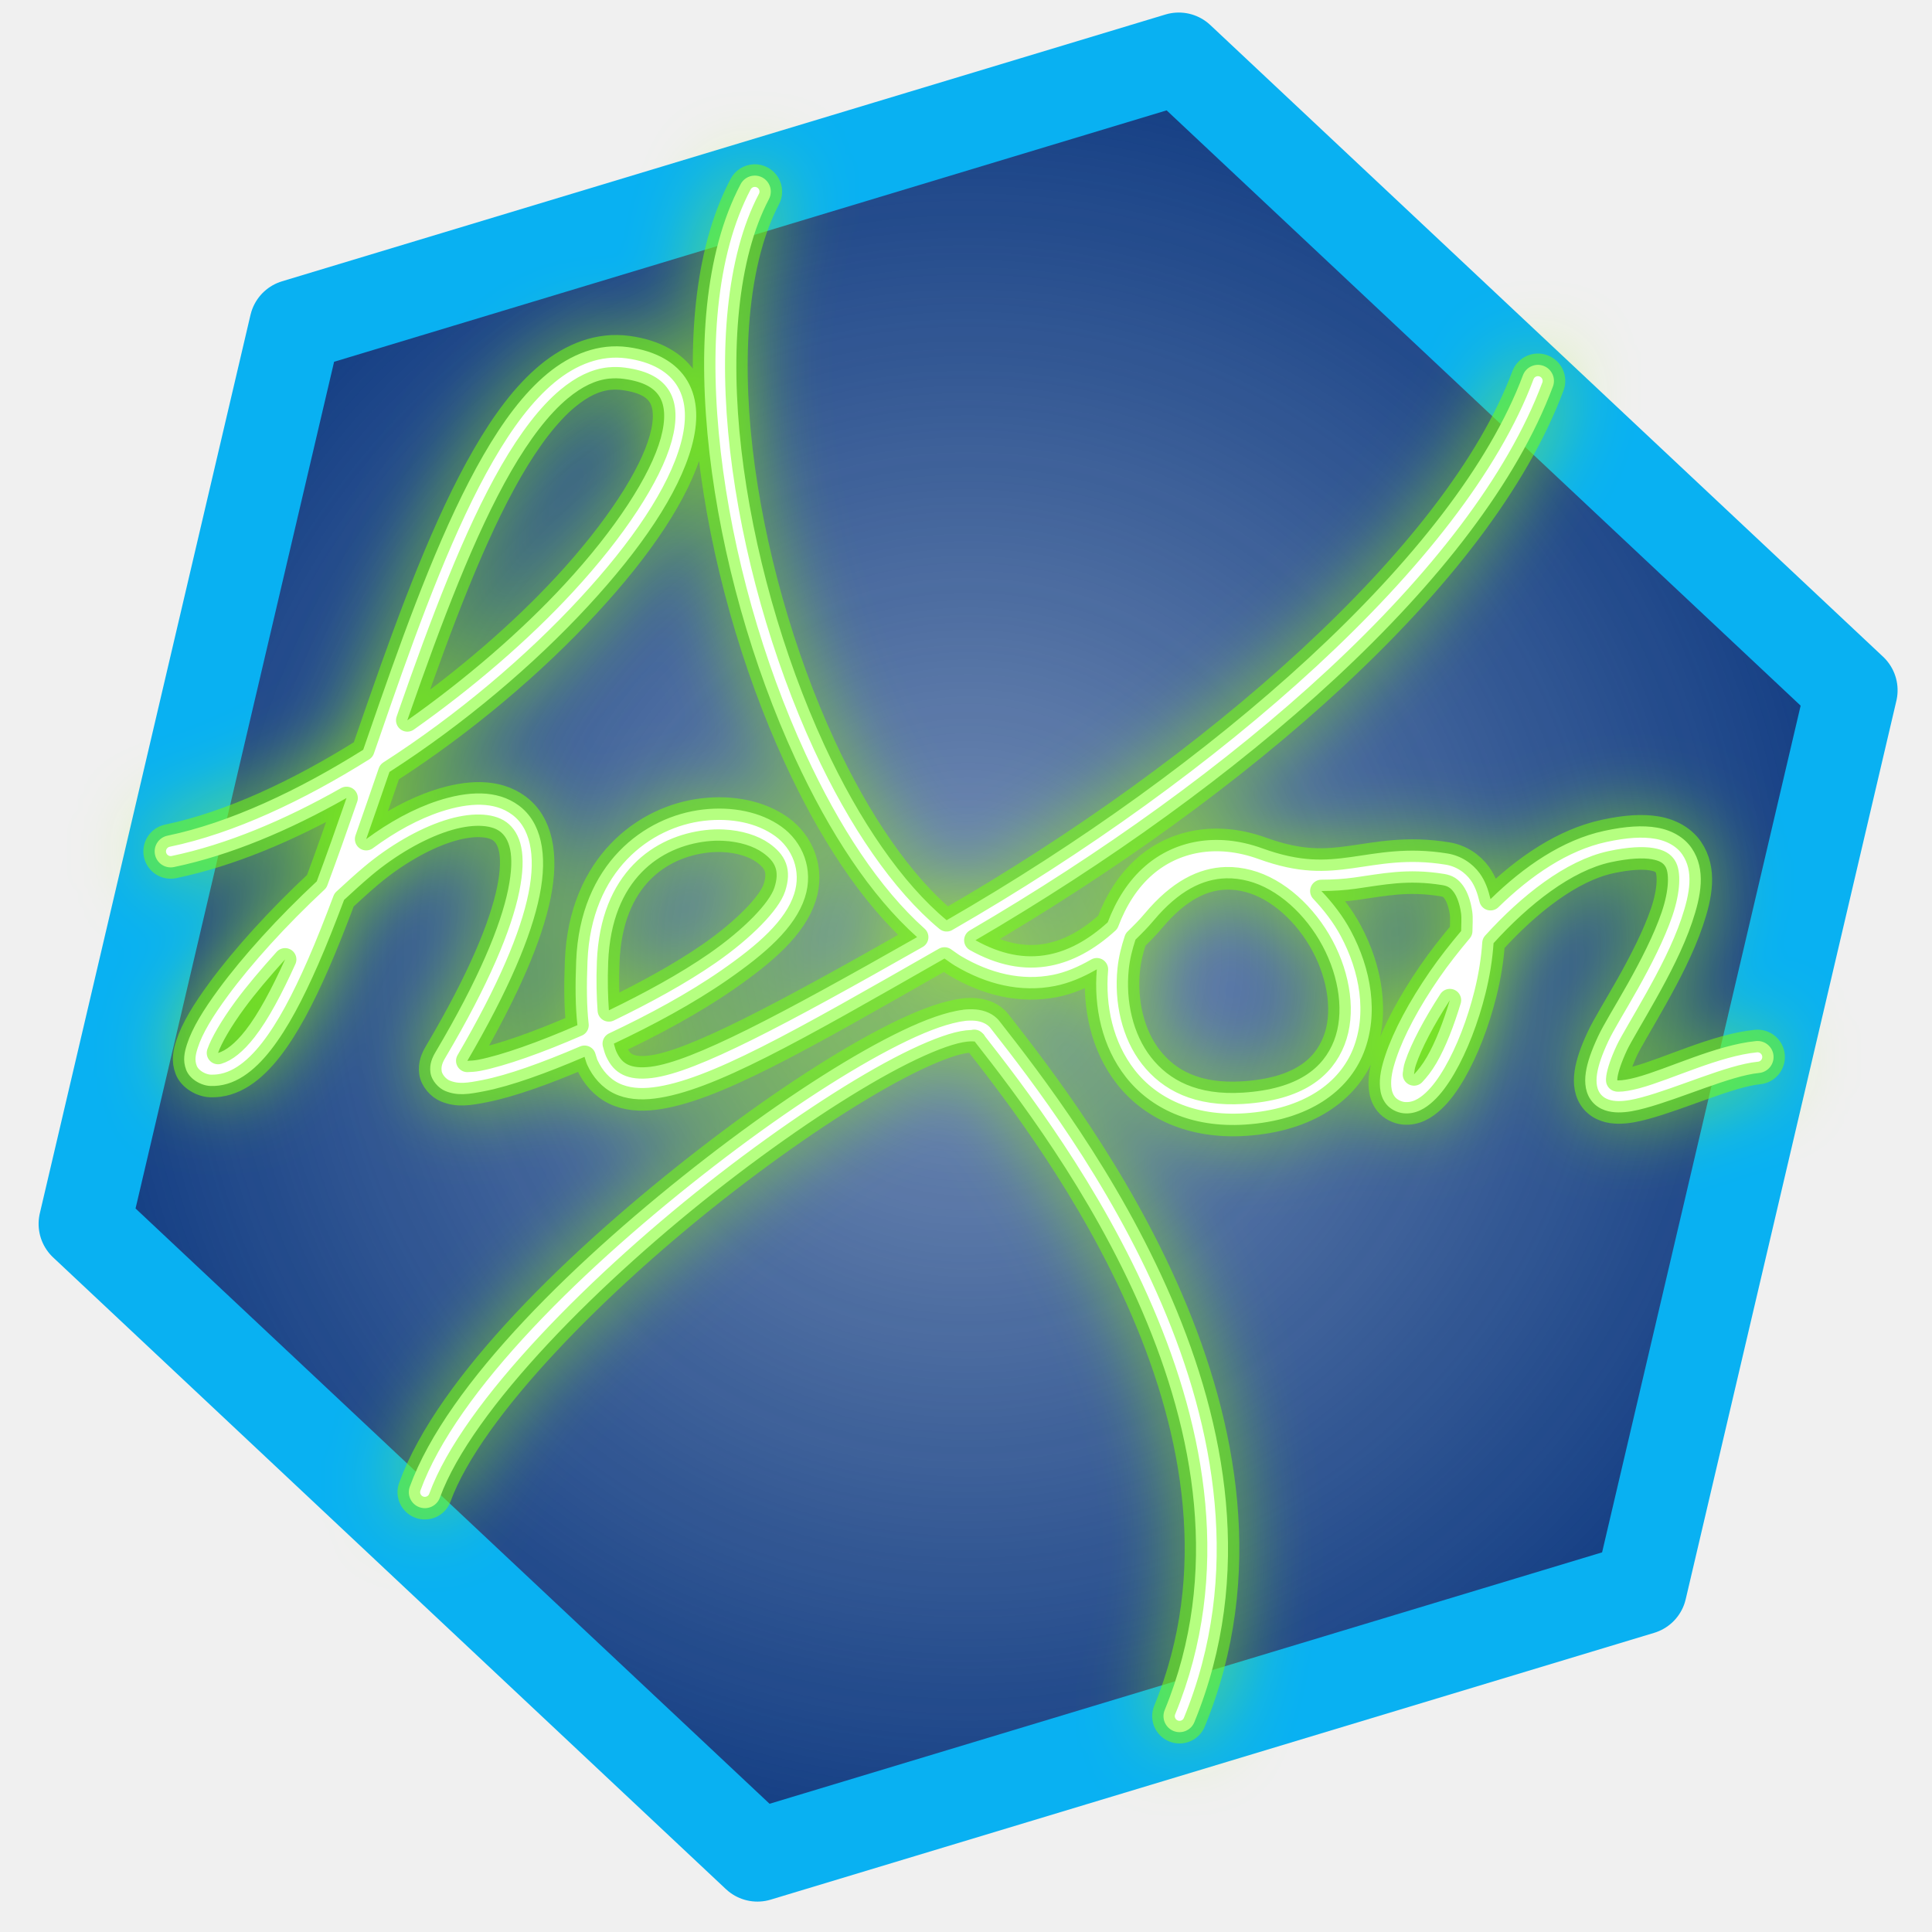
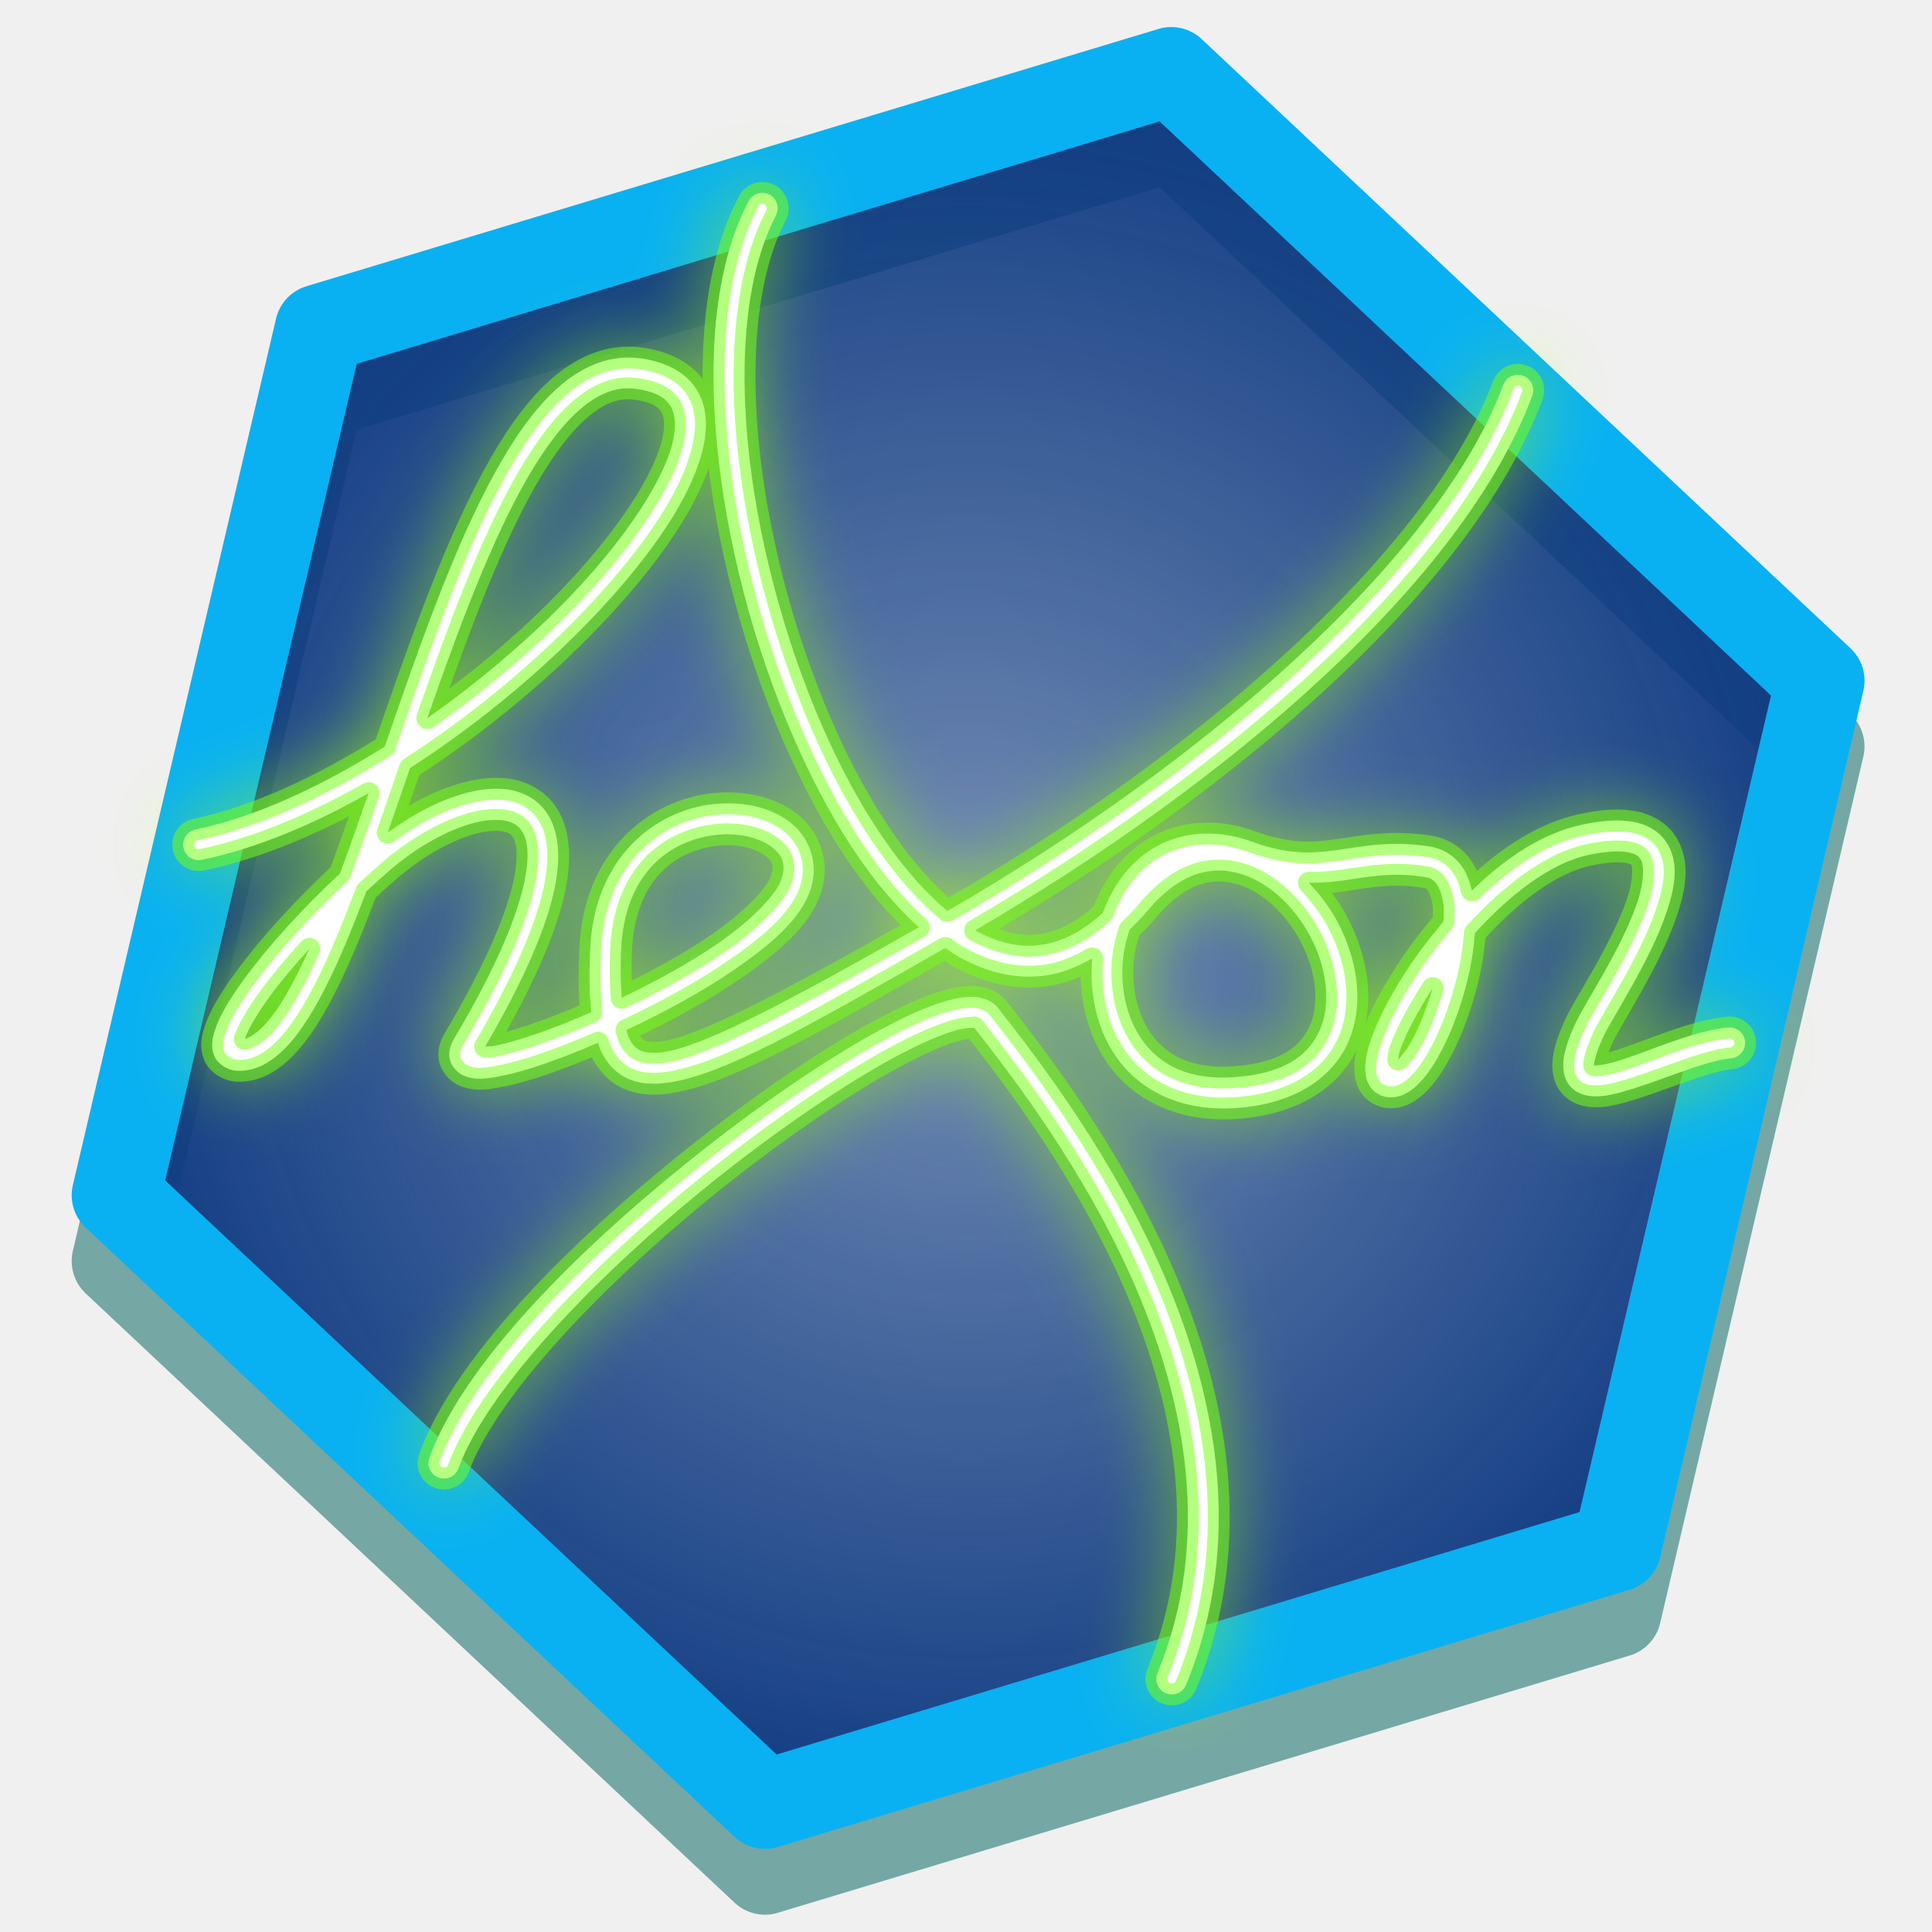
<svg xmlns="http://www.w3.org/2000/svg" xmlns:xlink="http://www.w3.org/1999/xlink" width="128" height="128" viewBox="0 0 128 128" id="svg2" version="1.1">
  <defs id="defs4">
    <linearGradient id="linearGradient4172">
      <stop id="stop4176" offset="0" style="stop-color:#00307c;stop-opacity:0.503" />
      <stop id="stop4174" offset="1" style="stop-color:#103b82;stop-opacity:1" />
    </linearGradient>
    <radialGradient xlink:href="#linearGradient4172" id="radialGradient4178" cx="392.857" cy="400.934" fx="392.857" fy="400.934" r="234.104" gradientUnits="userSpaceOnUse" gradientTransform="matrix(0.2508732,0,0,0.2508732,-35.20362,888.7579)" />
    <filter style="color-interpolation-filters:sRGB" id="filter4784" x="-0.059" width="1.118" y="-0.061" height="1.122">
      <feGaussianBlur stdDeviation="2.63" id="feGaussianBlur4786" />
    </filter>
  </defs>
  <g id="layer1" transform="translate(0,-924.3622)">
-     <path style="color:#000000;clip-rule:nonzero;display:inline;overflow:visible;visibility:visible;opacity:1;isolation:auto;mix-blend-mode:normal;color-interpolation:sRGB;color-interpolation-filters:linearRGB;solid-color:#000000;solid-opacity:1;fill:url(#radialGradient4178);fill-opacity:1;fill-rule:evenodd;stroke:#09b1f2;stroke-width:5.77;stroke-linecap:round;stroke-linejoin:round;stroke-miterlimit:4;stroke-dasharray:none;stroke-dashoffset:0;stroke-opacity:1;marker:none;color-rendering:auto;image-rendering:auto;shape-rendering:auto;text-rendering:auto;enable-background:accumulate" id="path3336" d="M 104.235,1030.223 48.39,1045.187 7.508,1004.305 22.472,948.46 78.317,933.496 119.199,974.378 Z" transform="matrix(1.056996,-0.03328147,0.03328147,1.056996,-35.75219,-55.85113)" />
-     <path id="path4782" d="m 49.974,935.997 a 1.061,1.061 0 0 0 -0.913,0.58 c -2.4,4.565 -2.841,10.983 -2.054,17.811 0.787,6.828 2.839,14.071 5.681,20.231 2.25,4.876 4.975,9.063 8.072,11.831 -9.142,5.195 -14.905,8.241 -17.641,8.586 -0.725,0.091 -1.199,0.013 -1.514,-0.138 -0.315,-0.152 -0.546,-0.38 -0.772,-0.872 -0.063,-0.137 -0.109,-0.342 -0.163,-0.52 2.625,-1.237 5.303,-2.681 7.53,-4.227 2.49,-1.728 4.473,-3.438 5.126,-5.452 0.61,-1.883 -0.164,-3.702 -1.546,-4.692 -1.382,-0.99 -3.267,-1.363 -5.216,-1.138 -3.897,0.452 -8.133,3.622 -8.39,10.015 -0.067,1.662 -0.055,3.058 0.081,4.27 -2.575,1.125 -5.017,1.989 -6.564,2.29 -0.294,0.057 -0.507,0.061 -0.728,0.072 2.736,-4.69 4.237,-8.248 4.784,-10.937 0.566,-2.785 0.096,-4.884 -1.366,-5.971 -1.462,-1.087 -3.425,-0.954 -5.369,-0.323 -1.584,0.514 -3.221,1.411 -4.75,2.541 0.506,-1.437 1.027,-2.953 1.541,-4.448 4.956,-3.185 9.577,-7.112 13.166,-10.996 3.478,-3.763 5.999,-7.435 6.859,-10.572 0.43,-1.568 0.447,-3.085 -0.279,-4.329 -0.726,-1.244 -2.129,-2.004 -3.941,-2.249 -1.943,-0.263 -3.779,0.463 -5.346,1.76 -1.566,1.297 -2.941,3.16 -4.231,5.392 -2.579,4.465 -4.805,10.445 -6.9,16.445 -0.366,1.048 -0.709,2.038 -1.067,3.079 -4.328,2.714 -8.841,4.831 -12.972,5.693 a 1.061,1.061 0 1 0 0.434,2.078 c 3.739,-0.78 7.643,-2.428 11.431,-4.575 -0.661,1.909 -1.326,3.789 -1.971,5.522 -2.585,2.41 -4.896,4.965 -6.492,7.134 -1.024,1.392 -1.761,2.59 -2.104,3.658 -0.171,0.534 -0.294,1.073 -0.055,1.698 0.239,0.624 0.992,1.041 1.595,1.065 1.583,0.064 2.903,-0.964 4.018,-2.391 1.115,-1.427 2.127,-3.364 3.133,-5.66 0.575,-1.312 1.145,-2.763 1.715,-4.275 0.594,-0.546 1.188,-1.094 1.803,-1.611 1.611,-1.356 3.463,-2.419 5.067,-2.939 1.604,-0.52 2.851,-0.436 3.449,0.008 0.598,0.444 1.038,1.457 0.552,3.844 -0.486,2.388 -1.941,5.932 -4.8,10.76 -0.233,0.393 -0.423,0.816 -0.35,1.368 0.073,0.553 0.55,1.049 0.972,1.225 0.843,0.352 1.611,0.211 2.608,0.017 1.749,-0.34 4.117,-1.194 6.63,-2.274 0.062,0.174 0.103,0.368 0.178,0.531 0.379,0.825 0.985,1.515 1.781,1.898 0.796,0.383 1.711,0.456 2.699,0.332 3.839,-0.484 9.577,-3.782 19.191,-9.274 0.234,0.158 0.463,0.337 0.7,0.478 2.078,1.234 4.349,1.79 6.624,1.339 0.938,-0.186 1.86,-0.58 2.767,-1.102 -0.212,2.505 0.345,5.119 1.918,7.13 1.614,2.064 4.32,3.384 7.894,3.157 4.217,-0.268 6.862,-2.2 7.874,-4.773 1.012,-2.573 0.485,-5.555 -0.86,-8.069 -0.517,-0.967 -1.195,-1.841 -1.945,-2.634 0.802,-10e-4 1.561,-0.052 2.26,-0.149 1.865,-0.259 3.43,-0.619 5.754,-0.241 0.367,0.06 0.553,0.188 0.758,0.471 0.205,0.283 0.386,0.757 0.477,1.382 0.049,0.335 0.009,0.784 0.007,1.186 -0.737,0.876 -1.441,1.772 -2.056,2.661 -1.39,2.011 -2.427,3.963 -2.958,5.549 -0.265,0.793 -0.425,1.482 -0.358,2.184 0.034,0.351 0.134,0.732 0.407,1.073 0.273,0.341 0.729,0.566 1.141,0.608 0.814,0.084 1.471,-0.327 1.989,-0.809 0.518,-0.483 0.965,-1.105 1.388,-1.833 0.846,-1.457 1.576,-3.346 2.06,-5.292 0.279,-1.121 0.463,-2.248 0.534,-3.333 2.355,-2.597 5.175,-4.805 7.774,-5.366 1.242,-0.268 2.141,-0.295 2.703,-0.197 0.562,0.098 0.758,0.262 0.894,0.462 0.273,0.399 0.278,1.546 -0.228,3.038 -0.506,1.491 -1.394,3.218 -2.236,4.719 -0.842,1.502 -1.612,2.722 -1.989,3.535 -0.436,0.937 -0.703,1.692 -0.805,2.379 -0.102,0.687 -0.028,1.411 0.442,1.952 0.47,0.541 1.146,0.686 1.718,0.689 0.572,0.003 1.142,-0.113 1.751,-0.277 2.438,-0.655 5.675,-2.151 7.57,-2.336 a 1.061,1.061 0 1 0 -0.206,-2.113 c -2.648,0.259 -5.86,1.848 -7.913,2.4 -0.513,0.138 -0.945,0.206 -1.19,0.204 -0.056,0.002 -0.055,0.002 -0.084,-0.008 -6.5e-4,-0.046 -0.004,-0.078 0.013,-0.2 0.052,-0.352 0.243,-0.966 0.63,-1.797 0.23,-0.495 1.049,-1.844 1.916,-3.391 0.867,-1.547 1.809,-3.348 2.395,-5.076 0.586,-1.728 0.943,-3.494 -0.03,-4.917 -0.487,-0.712 -1.313,-1.185 -2.281,-1.354 -0.968,-0.169 -2.106,-0.092 -3.516,0.213 -2.746,0.593 -5.31,2.354 -7.529,4.521 -0.145,-0.613 -0.347,-1.2 -0.71,-1.701 -0.485,-0.67 -1.249,-1.177 -2.136,-1.321 -2.694,-0.439 -4.637,-0.01 -6.387,0.233 -1.75,0.243 -3.331,0.35 -5.886,-0.575 -3.074,-1.112 -5.839,-0.474 -7.733,1.151 -1.15,0.986 -1.961,2.305 -2.508,3.75 -1.338,1.218 -2.645,1.885 -3.904,2.135 -1.608,0.319 -3.21,-0.028 -4.86,-0.948 17.421,-10.164 33.506,-23.964 38.26,-36.687 a 1.061,1.061 0 1 0 -1.988,-0.743 c -4.442,11.891 -20.679,26.033 -38.18,36.103 -2.932,-2.432 -5.794,-6.594 -8.103,-11.599 -2.739,-5.936 -4.741,-13.005 -5.5,-19.584 -0.758,-6.58 -0.235,-12.665 1.824,-16.581 a 1.061,1.061 0 0 0 -0.965,-1.568 z m -9.592,13.449 c 0.309,-0.031 0.622,-0.025 0.942,0.018 1.41,0.191 2.062,0.648 2.392,1.215 0.331,0.567 0.406,1.455 0.065,2.699 -0.682,2.488 -3.022,6.069 -6.371,9.692 -2.88,3.116 -6.52,6.263 -10.423,9.015 0.051,-0.145 0.098,-0.284 0.148,-0.429 2.085,-5.971 4.303,-11.874 6.734,-16.083 1.215,-2.104 2.487,-3.775 3.746,-4.819 0.945,-0.782 1.838,-1.216 2.766,-1.31 z m 7.531,30.621 c 1.072,0.051 2.022,0.356 2.631,0.793 0.813,0.582 1.127,1.188 0.762,2.312 -0.322,0.993 -1.978,2.74 -4.317,4.363 -1.933,1.342 -4.298,2.625 -6.648,3.763 -0.064,-0.917 -0.098,-1.933 -0.047,-3.201 0.223,-5.528 3.503,-7.643 6.514,-7.992 0.376,-0.044 0.747,-0.055 1.105,-0.038 z m 33.304,2.486 c 0.506,-0.014 1.003,0.053 1.489,0.18 1.945,0.51 3.798,2.205 4.916,4.295 1.118,2.09 1.461,4.5 0.756,6.292 -0.705,1.792 -2.364,3.199 -6.034,3.432 -3.017,0.191 -4.889,-0.814 -6.088,-2.346 -1.199,-1.533 -1.687,-3.702 -1.474,-5.807 0.069,-0.687 0.238,-1.348 0.449,-1.986 0.4,-0.391 0.799,-0.785 1.188,-1.249 1.676,-2.002 3.28,-2.768 4.799,-2.81 z m -62.33,5.373 c -0.886,1.957 -1.771,3.612 -2.61,4.686 -0.708,0.906 -1.319,1.359 -1.83,1.511 0.215,-0.623 0.83,-1.716 1.758,-2.978 0.723,-0.983 1.662,-2.088 2.682,-3.219 z m 44.924,3.337 c -0.286,0.034 -0.581,0.094 -0.888,0.172 -1.231,0.312 -2.689,0.941 -4.361,1.819 -3.345,1.757 -7.514,4.524 -11.747,7.799 -8.467,6.551 -17.176,14.965 -19.665,21.805 a 1.061,1.061 0 1 0 1.994,0.726 c 2.116,-5.814 10.656,-14.419 18.97,-20.852 4.157,-3.216 8.262,-5.932 11.436,-7.599 1.587,-0.833 2.95,-1.401 3.895,-1.641 0.473,-0.12 0.839,-0.151 1.026,-0.135 0.187,0.016 0.13,0.039 0.075,-0.031 2.654,3.383 7.711,9.942 11.138,17.931 3.427,7.989 5.205,17.32 1.48,26.401 a 1.061,1.061 0 1 0 1.964,0.805 c 4.009,-9.773 2.066,-19.746 -1.493,-28.043 -3.559,-8.297 -8.752,-15.006 -11.419,-18.405 -0.397,-0.506 -1.009,-0.725 -1.563,-0.773 -0.277,-0.024 -0.555,-0.016 -0.841,0.015 z m 32.244,-0.634 c -0.427,1.419 -0.956,2.788 -1.532,3.78 -0.298,0.513 -0.584,0.857 -0.84,1.132 0.041,-0.22 0.021,-0.314 0.122,-0.616 0.372,-1.112 1.2,-2.676 2.251,-4.297 z" style="color:#000000;font-style:normal;font-variant:normal;font-weight:normal;font-stretch:normal;font-size:medium;line-height:normal;font-family:sans-serif;text-indent:0;text-align:start;text-decoration:none;text-decoration-line:none;text-decoration-style:solid;text-decoration-color:#000000;letter-spacing:normal;word-spacing:normal;text-transform:none;direction:ltr;block-progression:tb;writing-mode:lr-tb;baseline-shift:baseline;text-anchor:start;white-space:normal;clip-rule:nonzero;display:inline;overflow:visible;visibility:visible;opacity:1;isolation:auto;mix-blend-mode:normal;color-interpolation:sRGB;color-interpolation-filters:linearRGB;solid-color:#000000;solid-opacity:1;fill:#a2ff0b;fill-opacity:1;fill-rule:evenodd;stroke:none;stroke-width:1.5;stroke-linecap:round;stroke-linejoin:round;stroke-miterlimit:4;stroke-dasharray:none;stroke-dashoffset:0;stroke-opacity:0.81;color-rendering:auto;image-rendering:auto;shape-rendering:auto;text-rendering:auto;enable-background:accumulate;filter:url(#filter4784)" />
-     <path style="color:#000000;font-style:normal;font-variant:normal;font-weight:normal;font-stretch:normal;font-size:medium;line-height:normal;font-family:sans-serif;text-indent:0;text-align:start;text-decoration:none;text-decoration-line:none;text-decoration-style:solid;text-decoration-color:#000000;letter-spacing:normal;word-spacing:normal;text-transform:none;direction:ltr;block-progression:tb;writing-mode:lr-tb;baseline-shift:baseline;text-anchor:start;white-space:normal;clip-rule:nonzero;display:inline;overflow:visible;visibility:visible;opacity:1;isolation:auto;mix-blend-mode:normal;color-interpolation:sRGB;color-interpolation-filters:linearRGB;solid-color:#000000;solid-opacity:1;fill:#ffffff;fill-opacity:1;fill-rule:evenodd;stroke:#75ff11;stroke-width:1.5;stroke-linecap:round;stroke-linejoin:round;stroke-miterlimit:4;stroke-dasharray:none;stroke-dashoffset:0;stroke-opacity:0.534;color-rendering:auto;image-rendering:auto;shape-rendering:auto;text-rendering:auto;enable-background:accumulate" d="m 49.974,935.997 a 1.061,1.061 0 0 0 -0.913,0.58 c -2.4,4.565 -2.841,10.983 -2.054,17.811 0.787,6.828 2.839,14.071 5.681,20.231 2.25,4.876 4.975,9.063 8.072,11.831 -9.142,5.195 -14.905,8.241 -17.641,8.586 -0.725,0.091 -1.199,0.013 -1.514,-0.138 -0.315,-0.152 -0.546,-0.38 -0.772,-0.872 -0.063,-0.137 -0.109,-0.342 -0.163,-0.52 2.625,-1.237 5.303,-2.681 7.53,-4.227 2.49,-1.728 4.473,-3.438 5.126,-5.452 0.61,-1.883 -0.164,-3.702 -1.546,-4.692 -1.382,-0.99 -3.267,-1.363 -5.216,-1.138 -3.897,0.452 -8.133,3.622 -8.39,10.015 -0.067,1.662 -0.055,3.058 0.081,4.27 -2.575,1.125 -5.017,1.989 -6.564,2.29 -0.294,0.057 -0.507,0.061 -0.728,0.072 2.736,-4.69 4.237,-8.248 4.784,-10.937 0.566,-2.785 0.096,-4.884 -1.366,-5.971 -1.462,-1.087 -3.425,-0.954 -5.369,-0.323 -1.584,0.514 -3.221,1.411 -4.75,2.541 0.506,-1.437 1.027,-2.953 1.541,-4.448 4.956,-3.185 9.577,-7.112 13.166,-10.996 3.478,-3.763 5.999,-7.435 6.859,-10.572 0.43,-1.568 0.447,-3.085 -0.279,-4.329 -0.726,-1.244 -2.129,-2.004 -3.941,-2.249 -1.943,-0.263 -3.779,0.463 -5.346,1.76 -1.566,1.297 -2.941,3.16 -4.231,5.392 -2.579,4.465 -4.805,10.445 -6.9,16.445 -0.366,1.048 -0.709,2.038 -1.067,3.079 -4.328,2.714 -8.841,4.831 -12.972,5.693 a 1.061,1.061 0 1 0 0.434,2.078 c 3.739,-0.78 7.643,-2.428 11.431,-4.575 -0.661,1.909 -1.326,3.789 -1.971,5.522 -2.585,2.41 -4.896,4.965 -6.492,7.134 -1.024,1.392 -1.761,2.59 -2.104,3.658 -0.171,0.534 -0.294,1.073 -0.055,1.698 0.239,0.624 0.992,1.041 1.595,1.065 1.583,0.064 2.903,-0.964 4.018,-2.391 1.115,-1.427 2.127,-3.364 3.133,-5.66 0.575,-1.312 1.145,-2.763 1.715,-4.275 0.594,-0.546 1.188,-1.094 1.803,-1.611 1.611,-1.356 3.463,-2.419 5.067,-2.939 1.604,-0.52 2.851,-0.436 3.449,0.008 0.598,0.444 1.038,1.457 0.552,3.844 -0.486,2.388 -1.941,5.932 -4.8,10.76 -0.233,0.393 -0.423,0.816 -0.35,1.368 0.073,0.553 0.55,1.049 0.972,1.225 0.843,0.352 1.611,0.211 2.608,0.017 1.749,-0.34 4.117,-1.194 6.63,-2.274 0.062,0.174 0.103,0.368 0.178,0.531 0.379,0.825 0.985,1.515 1.781,1.898 0.796,0.383 1.711,0.456 2.699,0.332 3.839,-0.484 9.577,-3.782 19.191,-9.274 0.234,0.158 0.463,0.337 0.7,0.478 2.078,1.234 4.349,1.79 6.624,1.339 0.938,-0.186 1.86,-0.58 2.767,-1.102 -0.212,2.505 0.345,5.119 1.918,7.13 1.614,2.064 4.32,3.384 7.894,3.157 4.217,-0.268 6.862,-2.2 7.874,-4.773 1.012,-2.573 0.485,-5.555 -0.86,-8.069 -0.517,-0.967 -1.195,-1.841 -1.945,-2.634 0.802,-10e-4 1.561,-0.052 2.26,-0.149 1.865,-0.259 3.43,-0.619 5.754,-0.241 0.367,0.06 0.553,0.188 0.758,0.471 0.205,0.283 0.386,0.757 0.477,1.382 0.049,0.335 0.009,0.784 0.007,1.186 -0.737,0.876 -1.441,1.772 -2.056,2.661 -1.39,2.011 -2.427,3.963 -2.958,5.549 -0.265,0.793 -0.425,1.482 -0.358,2.184 0.034,0.351 0.134,0.732 0.407,1.073 0.273,0.341 0.729,0.566 1.141,0.608 0.814,0.084 1.471,-0.327 1.989,-0.809 0.518,-0.483 0.965,-1.105 1.388,-1.833 0.846,-1.457 1.576,-3.346 2.06,-5.292 0.279,-1.121 0.463,-2.248 0.534,-3.333 2.355,-2.597 5.175,-4.805 7.774,-5.366 1.242,-0.268 2.141,-0.295 2.703,-0.197 0.562,0.098 0.758,0.262 0.894,0.462 0.273,0.399 0.278,1.546 -0.228,3.038 -0.506,1.491 -1.394,3.218 -2.236,4.719 -0.842,1.502 -1.612,2.722 -1.989,3.535 -0.436,0.937 -0.703,1.692 -0.805,2.379 -0.102,0.687 -0.028,1.411 0.442,1.952 0.47,0.541 1.146,0.686 1.718,0.689 0.572,0.003 1.142,-0.113 1.751,-0.277 2.438,-0.655 5.675,-2.151 7.57,-2.336 a 1.061,1.061 0 1 0 -0.206,-2.113 c -2.648,0.259 -5.86,1.848 -7.913,2.4 -0.513,0.138 -0.945,0.206 -1.19,0.204 -0.056,0.002 -0.055,0.002 -0.084,-0.008 -6.5e-4,-0.046 -0.004,-0.078 0.013,-0.2 0.052,-0.352 0.243,-0.966 0.63,-1.797 0.23,-0.495 1.049,-1.844 1.916,-3.391 0.867,-1.547 1.809,-3.348 2.395,-5.076 0.586,-1.728 0.943,-3.494 -0.03,-4.917 -0.487,-0.712 -1.313,-1.185 -2.281,-1.354 -0.968,-0.169 -2.106,-0.092 -3.516,0.213 -2.746,0.593 -5.31,2.354 -7.529,4.521 -0.145,-0.613 -0.347,-1.2 -0.71,-1.701 -0.485,-0.67 -1.249,-1.177 -2.136,-1.321 -2.694,-0.439 -4.637,-0.01 -6.387,0.233 -1.75,0.243 -3.331,0.35 -5.886,-0.575 -3.074,-1.112 -5.839,-0.474 -7.733,1.151 -1.15,0.986 -1.961,2.305 -2.508,3.75 -1.338,1.218 -2.645,1.885 -3.904,2.135 -1.608,0.319 -3.21,-0.028 -4.86,-0.948 17.421,-10.164 33.506,-23.964 38.26,-36.687 a 1.061,1.061 0 1 0 -1.988,-0.743 c -4.442,11.891 -20.679,26.033 -38.18,36.103 -2.932,-2.432 -5.794,-6.594 -8.103,-11.599 -2.739,-5.936 -4.741,-13.005 -5.5,-19.584 -0.758,-6.58 -0.235,-12.665 1.824,-16.581 a 1.061,1.061 0 0 0 -0.965,-1.568 z m -9.592,13.449 c 0.309,-0.031 0.622,-0.025 0.942,0.018 1.41,0.191 2.062,0.648 2.392,1.215 0.331,0.567 0.406,1.455 0.065,2.699 -0.682,2.488 -3.022,6.069 -6.371,9.692 -2.88,3.116 -6.52,6.263 -10.423,9.015 0.051,-0.145 0.098,-0.284 0.148,-0.429 2.085,-5.971 4.303,-11.874 6.734,-16.083 1.215,-2.104 2.487,-3.775 3.746,-4.819 0.945,-0.782 1.838,-1.216 2.766,-1.31 z m 7.531,30.621 c 1.072,0.051 2.022,0.356 2.631,0.793 0.813,0.582 1.127,1.188 0.762,2.312 -0.322,0.993 -1.978,2.74 -4.317,4.363 -1.933,1.342 -4.298,2.625 -6.648,3.763 -0.064,-0.917 -0.098,-1.933 -0.047,-3.201 0.223,-5.528 3.503,-7.643 6.514,-7.992 0.376,-0.044 0.747,-0.055 1.105,-0.038 z m 33.304,2.486 c 0.506,-0.014 1.003,0.053 1.489,0.18 1.945,0.51 3.798,2.205 4.916,4.295 1.118,2.09 1.461,4.5 0.756,6.292 -0.705,1.792 -2.364,3.199 -6.034,3.432 -3.017,0.191 -4.889,-0.814 -6.088,-2.346 -1.199,-1.533 -1.687,-3.702 -1.474,-5.807 0.069,-0.687 0.238,-1.348 0.449,-1.986 0.4,-0.391 0.799,-0.785 1.188,-1.249 1.676,-2.002 3.28,-2.768 4.799,-2.81 z m -62.33,5.373 c -0.886,1.957 -1.771,3.612 -2.61,4.686 -0.708,0.906 -1.319,1.359 -1.83,1.511 0.215,-0.623 0.83,-1.716 1.758,-2.978 0.723,-0.983 1.662,-2.088 2.682,-3.219 z m 44.924,3.337 c -0.286,0.034 -0.581,0.094 -0.888,0.172 -1.231,0.312 -2.689,0.941 -4.361,1.819 -3.345,1.757 -7.514,4.524 -11.747,7.799 -8.467,6.551 -17.176,14.965 -19.665,21.805 a 1.061,1.061 0 1 0 1.994,0.726 c 2.116,-5.814 10.656,-14.419 18.97,-20.852 4.157,-3.216 8.262,-5.932 11.436,-7.599 1.587,-0.833 2.95,-1.401 3.895,-1.641 0.473,-0.12 0.839,-0.151 1.026,-0.135 0.187,0.016 0.13,0.039 0.075,-0.031 2.654,3.383 7.711,9.942 11.138,17.931 3.427,7.989 5.205,17.32 1.48,26.401 a 1.061,1.061 0 1 0 1.964,0.805 c 4.009,-9.773 2.066,-19.746 -1.493,-28.043 -3.559,-8.297 -8.752,-15.006 -11.419,-18.405 -0.397,-0.506 -1.009,-0.725 -1.563,-0.773 -0.277,-0.024 -0.555,-0.016 -0.841,0.015 z m 32.244,-0.634 c -0.427,1.419 -0.956,2.788 -1.532,3.78 -0.298,0.513 -0.584,0.857 -0.84,1.132 0.041,-0.22 0.021,-0.314 0.122,-0.616 0.372,-1.112 1.2,-2.676 2.251,-4.297 z" id="path4140" />
+     <path transform="matrix(1.019376,-0.03209693,0.03209693,1.019376,-32.19689,-15.61244)" d="M 104.235,1030.223 48.39,1045.187 7.508,1004.305 22.472,948.46 78.317,933.496 119.199,974.378 Z" id="path4204" style="color:#000000;clip-rule:nonzero;display:inline;overflow:visible;visibility:visible;opacity:1;isolation:auto;mix-blend-mode:normal;color-interpolation:sRGB;color-interpolation-filters:linearRGB;solid-color:#000000;solid-opacity:1;fill:none;fill-opacity:1;fill-rule:evenodd;stroke:#00625e;stroke-width:5.77;stroke-linecap:round;stroke-linejoin:round;stroke-miterlimit:4;stroke-dasharray:none;stroke-dashoffset:0;stroke-opacity:0.514;marker:none;color-rendering:auto;image-rendering:auto;shape-rendering:auto;text-rendering:auto;enable-background:accumulate" />
+     <path style="color:#000000;clip-rule:nonzero;display:inline;overflow:visible;visibility:visible;opacity:1;isolation:auto;mix-blend-mode:normal;color-interpolation:sRGB;color-interpolation-filters:linearRGB;solid-color:#000000;solid-opacity:1;fill:url(#radialGradient4178);fill-opacity:1;fill-rule:evenodd;stroke:#09b1f2;stroke-width:5.77;stroke-linecap:round;stroke-linejoin:round;stroke-miterlimit:4;stroke-dasharray:none;stroke-dashoffset:0;stroke-opacity:1;marker:none;color-rendering:auto;image-rendering:auto;shape-rendering:auto;text-rendering:auto;enable-background:accumulate" id="path3336" d="M 104.235,1030.223 48.39,1045.187 7.508,1004.305 22.472,948.46 78.317,933.496 119.199,974.378 Z" transform="matrix(1.019376,-0.03209693,0.03209693,1.019376,-32.19689,-19.97315)" />
+     <path id="path4782" d="m 49.974,935.997 a 1.061,1.061 0 0 0 -0.913,0.58 c -2.4,4.565 -2.841,10.983 -2.054,17.811 0.787,6.828 2.839,14.071 5.681,20.231 2.25,4.876 4.975,9.063 8.072,11.831 -9.142,5.195 -14.905,8.241 -17.641,8.586 -0.725,0.091 -1.199,0.013 -1.514,-0.138 -0.315,-0.152 -0.546,-0.38 -0.772,-0.872 -0.063,-0.137 -0.109,-0.342 -0.163,-0.52 2.625,-1.237 5.303,-2.681 7.53,-4.227 2.49,-1.728 4.473,-3.438 5.126,-5.452 0.61,-1.883 -0.164,-3.702 -1.546,-4.692 -1.382,-0.99 -3.267,-1.363 -5.216,-1.138 -3.897,0.452 -8.133,3.622 -8.39,10.015 -0.067,1.662 -0.055,3.058 0.081,4.27 -2.575,1.125 -5.017,1.989 -6.564,2.29 -0.294,0.057 -0.507,0.061 -0.728,0.072 2.736,-4.69 4.237,-8.248 4.784,-10.937 0.566,-2.785 0.096,-4.884 -1.366,-5.971 -1.462,-1.087 -3.425,-0.954 -5.369,-0.323 -1.584,0.514 -3.221,1.411 -4.75,2.541 0.506,-1.437 1.027,-2.953 1.541,-4.448 4.956,-3.185 9.577,-7.112 13.166,-10.996 3.478,-3.763 5.999,-7.435 6.859,-10.572 0.43,-1.568 0.447,-3.085 -0.279,-4.329 -0.726,-1.244 -2.129,-2.004 -3.941,-2.249 -1.943,-0.263 -3.779,0.463 -5.346,1.76 -1.566,1.297 -2.941,3.16 -4.231,5.392 -2.579,4.465 -4.805,10.445 -6.9,16.445 -0.366,1.048 -0.709,2.038 -1.067,3.079 -4.328,2.714 -8.841,4.831 -12.972,5.693 a 1.061,1.061 0 1 0 0.434,2.078 c 3.739,-0.78 7.643,-2.428 11.431,-4.575 -0.661,1.909 -1.326,3.789 -1.971,5.522 -2.585,2.41 -4.896,4.965 -6.492,7.134 -1.024,1.392 -1.761,2.59 -2.104,3.658 -0.171,0.534 -0.294,1.073 -0.055,1.698 0.239,0.624 0.992,1.041 1.595,1.065 1.583,0.064 2.903,-0.964 4.018,-2.391 1.115,-1.427 2.127,-3.364 3.133,-5.66 0.575,-1.312 1.145,-2.763 1.715,-4.275 0.594,-0.546 1.188,-1.094 1.803,-1.611 1.611,-1.356 3.463,-2.419 5.067,-2.939 1.604,-0.52 2.851,-0.436 3.449,0.008 0.598,0.444 1.038,1.457 0.552,3.844 -0.486,2.388 -1.941,5.932 -4.8,10.76 -0.233,0.393 -0.423,0.816 -0.35,1.368 0.073,0.553 0.55,1.049 0.972,1.225 0.843,0.352 1.611,0.211 2.608,0.017 1.749,-0.34 4.117,-1.194 6.63,-2.274 0.062,0.174 0.103,0.368 0.178,0.531 0.379,0.825 0.985,1.515 1.781,1.898 0.796,0.383 1.711,0.456 2.699,0.332 3.839,-0.484 9.577,-3.782 19.191,-9.274 0.234,0.158 0.463,0.337 0.7,0.478 2.078,1.234 4.349,1.79 6.624,1.339 0.938,-0.186 1.86,-0.58 2.767,-1.102 -0.212,2.505 0.345,5.119 1.918,7.13 1.614,2.064 4.32,3.384 7.894,3.157 4.217,-0.268 6.862,-2.2 7.874,-4.773 1.012,-2.573 0.485,-5.555 -0.86,-8.069 -0.517,-0.967 -1.195,-1.841 -1.945,-2.634 0.802,-10e-4 1.561,-0.052 2.26,-0.149 1.865,-0.259 3.43,-0.619 5.754,-0.241 0.367,0.06 0.553,0.188 0.758,0.471 0.205,0.283 0.386,0.757 0.477,1.382 0.049,0.335 0.009,0.784 0.007,1.186 -0.737,0.876 -1.441,1.772 -2.056,2.661 -1.39,2.011 -2.427,3.963 -2.958,5.549 -0.265,0.793 -0.425,1.482 -0.358,2.184 0.034,0.351 0.134,0.732 0.407,1.073 0.273,0.341 0.729,0.566 1.141,0.608 0.814,0.084 1.471,-0.327 1.989,-0.809 0.518,-0.483 0.965,-1.105 1.388,-1.833 0.846,-1.457 1.576,-3.346 2.06,-5.292 0.279,-1.121 0.463,-2.248 0.534,-3.333 2.355,-2.597 5.175,-4.805 7.774,-5.366 1.242,-0.268 2.141,-0.295 2.703,-0.197 0.562,0.098 0.758,0.262 0.894,0.462 0.273,0.399 0.278,1.546 -0.228,3.038 -0.506,1.491 -1.394,3.218 -2.236,4.719 -0.842,1.502 -1.612,2.722 -1.989,3.535 -0.436,0.937 -0.703,1.692 -0.805,2.379 -0.102,0.687 -0.028,1.411 0.442,1.952 0.47,0.541 1.146,0.686 1.718,0.689 0.572,0.003 1.142,-0.113 1.751,-0.277 2.438,-0.655 5.675,-2.151 7.57,-2.336 a 1.061,1.061 0 1 0 -0.206,-2.113 c -2.648,0.259 -5.86,1.848 -7.913,2.4 -0.513,0.138 -0.945,0.206 -1.19,0.204 -0.056,0.002 -0.055,0.002 -0.084,-0.008 -6.5e-4,-0.046 -0.004,-0.078 0.013,-0.2 0.052,-0.352 0.243,-0.966 0.63,-1.797 0.23,-0.495 1.049,-1.844 1.916,-3.391 0.867,-1.547 1.809,-3.348 2.395,-5.076 0.586,-1.728 0.943,-3.494 -0.03,-4.917 -0.487,-0.712 -1.313,-1.185 -2.281,-1.354 -0.968,-0.169 -2.106,-0.092 -3.516,0.213 -2.746,0.593 -5.31,2.354 -7.529,4.521 -0.145,-0.613 -0.347,-1.2 -0.71,-1.701 -0.485,-0.67 -1.249,-1.177 -2.136,-1.321 -2.694,-0.439 -4.637,-0.01 -6.387,0.233 -1.75,0.243 -3.331,0.35 -5.886,-0.575 -3.074,-1.112 -5.839,-0.474 -7.733,1.151 -1.15,0.986 -1.961,2.305 -2.508,3.75 -1.338,1.218 -2.645,1.885 -3.904,2.135 -1.608,0.319 -3.21,-0.028 -4.86,-0.948 17.421,-10.164 33.506,-23.964 38.26,-36.687 a 1.061,1.061 0 1 0 -1.988,-0.743 c -4.442,11.891 -20.679,26.033 -38.18,36.103 -2.932,-2.432 -5.794,-6.594 -8.103,-11.599 -2.739,-5.936 -4.741,-13.005 -5.5,-19.584 -0.758,-6.58 -0.235,-12.665 1.824,-16.581 a 1.061,1.061 0 0 0 -0.965,-1.568 z m -9.592,13.449 c 0.309,-0.031 0.622,-0.025 0.942,0.018 1.41,0.191 2.062,0.648 2.392,1.215 0.331,0.567 0.406,1.455 0.065,2.699 -0.682,2.488 -3.022,6.069 -6.371,9.692 -2.88,3.116 -6.52,6.263 -10.423,9.015 0.051,-0.145 0.098,-0.284 0.148,-0.429 2.085,-5.971 4.303,-11.874 6.734,-16.083 1.215,-2.104 2.487,-3.775 3.746,-4.819 0.945,-0.782 1.838,-1.216 2.766,-1.31 z m 7.531,30.621 c 1.072,0.051 2.022,0.356 2.631,0.793 0.813,0.582 1.127,1.188 0.762,2.312 -0.322,0.993 -1.978,2.74 -4.317,4.363 -1.933,1.342 -4.298,2.625 -6.648,3.763 -0.064,-0.917 -0.098,-1.933 -0.047,-3.201 0.223,-5.528 3.503,-7.643 6.514,-7.992 0.376,-0.044 0.747,-0.055 1.105,-0.038 z m 33.304,2.486 c 0.506,-0.014 1.003,0.053 1.489,0.18 1.945,0.51 3.798,2.205 4.916,4.295 1.118,2.09 1.461,4.5 0.756,6.292 -0.705,1.792 -2.364,3.199 -6.034,3.432 -3.017,0.191 -4.889,-0.814 -6.088,-2.346 -1.199,-1.533 -1.687,-3.702 -1.474,-5.807 0.069,-0.687 0.238,-1.348 0.449,-1.986 0.4,-0.391 0.799,-0.785 1.188,-1.249 1.676,-2.002 3.28,-2.768 4.799,-2.81 z m -62.33,5.373 c -0.886,1.957 -1.771,3.612 -2.61,4.686 -0.708,0.906 -1.319,1.359 -1.83,1.511 0.215,-0.623 0.83,-1.716 1.758,-2.978 0.723,-0.983 1.662,-2.088 2.682,-3.219 z m 44.924,3.337 c -0.286,0.034 -0.581,0.094 -0.888,0.172 -1.231,0.312 -2.689,0.941 -4.361,1.819 -3.345,1.757 -7.514,4.524 -11.747,7.799 -8.467,6.551 -17.176,14.965 -19.665,21.805 a 1.061,1.061 0 1 0 1.994,0.726 c 2.116,-5.814 10.656,-14.419 18.97,-20.852 4.157,-3.216 8.262,-5.932 11.436,-7.599 1.587,-0.833 2.95,-1.401 3.895,-1.641 0.473,-0.12 0.839,-0.151 1.026,-0.135 0.187,0.016 0.13,0.039 0.075,-0.031 2.654,3.383 7.711,9.942 11.138,17.931 3.427,7.989 5.205,17.32 1.48,26.401 a 1.061,1.061 0 1 0 1.964,0.805 c 4.009,-9.773 2.066,-19.746 -1.493,-28.043 -3.559,-8.297 -8.752,-15.006 -11.419,-18.405 -0.397,-0.506 -1.009,-0.725 -1.563,-0.773 -0.277,-0.024 -0.555,-0.016 -0.841,0.015 z m 32.244,-0.634 c -0.427,1.419 -0.956,2.788 -1.532,3.78 -0.298,0.513 -0.584,0.857 -0.84,1.132 0.041,-0.22 0.021,-0.314 0.122,-0.616 0.372,-1.112 1.2,-2.676 2.251,-4.297 z" style="color:#000000;font-style:normal;font-variant:normal;font-weight:normal;font-stretch:normal;font-size:medium;line-height:normal;font-family:sans-serif;text-indent:0;text-align:start;text-decoration:none;text-decoration-line:none;text-decoration-style:solid;text-decoration-color:#000000;letter-spacing:normal;word-spacing:normal;text-transform:none;direction:ltr;block-progression:tb;writing-mode:lr-tb;baseline-shift:baseline;text-anchor:start;white-space:normal;clip-rule:nonzero;display:inline;overflow:visible;visibility:visible;opacity:1;isolation:auto;mix-blend-mode:normal;color-interpolation:sRGB;color-interpolation-filters:linearRGB;solid-color:#000000;solid-opacity:1;fill:#a2ff0b;fill-opacity:1;fill-rule:evenodd;stroke:none;stroke-width:1.5;stroke-linecap:round;stroke-linejoin:round;stroke-miterlimit:4;stroke-dasharray:none;stroke-dashoffset:0;stroke-opacity:0.81;filter:url(#filter4784);color-rendering:auto;image-rendering:auto;shape-rendering:auto;text-rendering:auto;enable-background:accumulate" transform="matrix(0.9644083,0,0,0.9644083,2.282819,34.45527)" />
+     <path style="color:#000000;font-style:normal;font-variant:normal;font-weight:normal;font-stretch:normal;font-size:medium;line-height:normal;font-family:sans-serif;text-indent:0;text-align:start;text-decoration:none;text-decoration-line:none;text-decoration-style:solid;text-decoration-color:#000000;letter-spacing:normal;word-spacing:normal;text-transform:none;direction:ltr;block-progression:tb;writing-mode:lr-tb;baseline-shift:baseline;text-anchor:start;white-space:normal;clip-rule:nonzero;display:inline;overflow:visible;visibility:visible;opacity:1;isolation:auto;mix-blend-mode:normal;color-interpolation:sRGB;color-interpolation-filters:linearRGB;solid-color:#000000;solid-opacity:1;fill:#ffffff;fill-opacity:1;fill-rule:evenodd;stroke:#75ff11;stroke-width:1.447;stroke-linecap:round;stroke-linejoin:round;stroke-miterlimit:4;stroke-dasharray:none;stroke-dashoffset:0;stroke-opacity:0.534;color-rendering:auto;image-rendering:auto;shape-rendering:auto;text-rendering:auto;enable-background:accumulate" d="m 50.478,937.139 a 1.024,1.024 0 0 0 -0.881,0.559 c -2.315,4.402 -2.74,10.592 -1.981,17.178 0.759,6.585 2.738,13.57 5.479,19.511 2.17,4.702 4.798,8.74 7.784,11.41 -8.816,5.01 -14.375,7.948 -17.013,8.28 -0.699,0.088 -1.156,0.013 -1.46,-0.133 -0.304,-0.146 -0.526,-0.366 -0.745,-0.841 -0.061,-0.133 -0.105,-0.33 -0.157,-0.501 2.532,-1.193 5.114,-2.586 7.262,-4.077 2.401,-1.667 4.314,-3.316 4.944,-5.258 0.589,-1.816 -0.158,-3.57 -1.491,-4.525 -1.333,-0.955 -3.151,-1.315 -5.03,-1.097 -3.758,0.436 -7.843,3.493 -8.091,9.659 -0.065,1.603 -0.053,2.95 0.078,4.118 -2.484,1.085 -4.838,1.918 -6.33,2.208 -0.284,0.055 -0.489,0.059 -0.702,0.07 2.639,-4.523 4.086,-7.955 4.614,-10.547 0.546,-2.686 0.093,-4.71 -1.317,-5.758 -1.41,-1.048 -3.303,-0.92 -5.178,-0.312 -1.528,0.495 -3.106,1.361 -4.581,2.45 0.488,-1.386 0.99,-2.848 1.486,-4.29 4.779,-3.071 9.236,-6.859 12.697,-10.604 3.354,-3.629 5.785,-7.171 6.615,-10.195 0.415,-1.512 0.431,-2.976 -0.269,-4.175 -0.7,-1.2 -2.053,-1.933 -3.801,-2.169 -1.874,-0.254 -3.645,0.447 -5.155,1.698 -1.511,1.251 -2.836,3.047 -4.08,5.2 -2.487,4.306 -4.634,10.073 -6.654,15.859 -0.353,1.011 -0.684,1.966 -1.029,2.969 -4.174,2.618 -8.526,4.66 -12.511,5.491 a 1.024,1.024 0 1 0 0.418,2.004 c 3.606,-0.752 7.371,-2.341 11.025,-4.412 -0.638,1.841 -1.279,3.654 -1.901,5.325 -2.493,2.325 -4.722,4.788 -6.261,6.88 -0.987,1.342 -1.698,2.498 -2.029,3.528 -0.165,0.515 -0.283,1.035 -0.053,1.637 0.23,0.602 0.957,1.004 1.538,1.027 1.527,0.061 2.8,-0.93 3.875,-2.306 1.075,-1.376 2.051,-3.244 3.021,-5.459 0.554,-1.265 1.104,-2.664 1.654,-4.123 0.573,-0.526 1.146,-1.055 1.738,-1.554 1.554,-1.308 3.34,-2.333 4.887,-2.835 1.547,-0.501 2.75,-0.421 3.326,0.008 0.576,0.428 1.001,1.405 0.532,3.708 -0.468,2.303 -1.872,5.721 -4.63,10.377 -0.224,0.379 -0.408,0.787 -0.338,1.32 0.07,0.533 0.53,1.011 0.937,1.181 0.813,0.339 1.554,0.203 2.515,0.017 1.687,-0.328 3.971,-1.151 6.394,-2.193 0.06,0.168 0.099,0.355 0.172,0.512 0.366,0.796 0.949,1.461 1.718,1.83 0.768,0.369 1.65,0.44 2.603,0.32 3.702,-0.467 9.236,-3.648 18.508,-8.944 0.225,0.152 0.446,0.325 0.675,0.461 2.004,1.191 4.195,1.727 6.388,1.292 0.905,-0.179 1.793,-0.56 2.668,-1.062 -0.204,2.416 0.333,4.936 1.85,6.876 1.557,1.99 4.166,3.263 7.614,3.045 4.067,-0.258 6.618,-2.121 7.594,-4.603 0.976,-2.482 0.467,-5.357 -0.829,-7.782 -0.499,-0.933 -1.152,-1.775 -1.876,-2.54 0.773,-9.6e-4 1.506,-0.05 2.18,-0.144 1.799,-0.25 3.308,-0.597 5.549,-0.232 0.354,0.058 0.534,0.181 0.731,0.454 0.198,0.273 0.372,0.73 0.46,1.333 0.047,0.323 0.008,0.756 0.007,1.144 -0.711,0.845 -1.39,1.709 -1.983,2.566 -1.341,1.94 -2.341,3.822 -2.852,5.352 -0.256,0.765 -0.41,1.429 -0.345,2.106 0.033,0.338 0.129,0.706 0.393,1.035 0.264,0.328 0.703,0.546 1.1,0.586 0.785,0.081 1.418,-0.315 1.918,-0.78 0.5,-0.465 0.93,-1.065 1.338,-1.768 0.816,-1.405 1.52,-3.227 1.987,-5.103 0.269,-1.081 0.446,-2.168 0.515,-3.215 2.271,-2.504 4.991,-4.634 7.498,-5.175 1.198,-0.259 2.065,-0.284 2.607,-0.19 0.542,0.095 0.731,0.253 0.862,0.445 0.263,0.385 0.268,1.491 -0.22,2.93 -0.488,1.438 -1.345,3.103 -2.157,4.551 -0.812,1.448 -1.554,2.626 -1.919,3.409 -0.42,0.904 -0.678,1.632 -0.776,2.295 -0.099,0.663 -0.027,1.361 0.426,1.883 0.454,0.522 1.105,0.661 1.657,0.664 0.552,0.003 1.101,-0.109 1.689,-0.267 2.351,-0.631 5.473,-2.075 7.3,-2.253 a 1.024,1.024 0 1 0 -0.199,-2.038 c -2.554,0.25 -5.651,1.782 -7.632,2.314 -0.495,0.133 -0.911,0.198 -1.148,0.197 -0.054,0.002 -0.053,0.002 -0.081,-0.008 -6.3e-4,-0.045 -0.004,-0.075 0.012,-0.193 0.05,-0.339 0.235,-0.932 0.607,-1.733 0.222,-0.477 1.011,-1.779 1.848,-3.271 0.837,-1.492 1.745,-3.229 2.31,-4.895 0.565,-1.667 0.909,-3.37 -0.029,-4.742 -0.469,-0.686 -1.266,-1.143 -2.2,-1.306 -0.934,-0.163 -2.031,-0.088 -3.391,0.205 -2.648,0.572 -5.121,2.27 -7.261,4.36 -0.14,-0.592 -0.335,-1.157 -0.685,-1.64 -0.468,-0.646 -1.204,-1.135 -2.06,-1.274 -2.598,-0.423 -4.472,-0.01 -6.16,0.225 -1.688,0.234 -3.212,0.337 -5.677,-0.554 -2.965,-1.073 -5.631,-0.457 -7.458,1.11 -1.109,0.951 -1.891,2.223 -2.419,3.616 -1.29,1.175 -2.551,1.818 -3.765,2.059 -1.551,0.307 -3.096,-0.027 -4.687,-0.914 16.8,-9.802 32.314,-23.111 36.898,-35.381 a 1.024,1.024 0 1 0 -1.917,-0.716 c -4.284,11.468 -19.943,25.106 -36.821,34.818 -2.828,-2.346 -5.588,-6.36 -7.815,-11.186 -2.641,-5.725 -4.573,-12.542 -5.304,-18.887 -0.731,-6.345 -0.227,-12.215 1.759,-15.991 a 1.024,1.024 0 0 0 -0.931,-1.512 z m -9.25,12.97 c 0.298,-0.03 0.6,-0.024 0.908,0.018 1.36,0.184 1.988,0.625 2.307,1.172 0.319,0.547 0.392,1.403 0.063,2.603 -0.658,2.4 -2.914,5.853 -6.144,9.348 -2.778,3.005 -6.288,6.04 -10.052,8.695 0.049,-0.14 0.094,-0.274 0.143,-0.413 2.01,-5.758 4.15,-11.452 6.494,-15.51 1.172,-2.029 2.398,-3.641 3.613,-4.647 0.911,-0.755 1.773,-1.172 2.667,-1.263 z m 7.263,29.531 c 1.034,0.05 1.95,0.343 2.537,0.765 0.784,0.561 1.087,1.146 0.735,2.23 -0.311,0.958 -1.908,2.642 -4.163,4.208 -1.864,1.294 -4.145,2.532 -6.411,3.629 -0.061,-0.884 -0.095,-1.864 -0.046,-3.087 0.215,-5.332 3.378,-7.371 6.282,-7.707 0.363,-0.042 0.721,-0.053 1.065,-0.037 z m 32.118,2.398 c 0.488,-0.013 0.967,0.051 1.436,0.174 1.876,0.492 3.663,2.127 4.741,4.143 1.078,2.016 1.409,4.34 0.729,6.068 -0.68,1.728 -2.28,3.085 -5.819,3.31 -2.909,0.184 -4.715,-0.785 -5.871,-2.263 -1.156,-1.478 -1.627,-3.57 -1.422,-5.6 0.067,-0.663 0.229,-1.3 0.433,-1.916 0.385,-0.378 0.771,-0.757 1.146,-1.205 1.616,-1.931 3.164,-2.669 4.628,-2.71 z m -60.112,5.182 c -0.855,1.887 -1.708,3.484 -2.517,4.519 -0.682,0.874 -1.272,1.31 -1.765,1.458 0.207,-0.601 0.8,-1.655 1.695,-2.872 0.697,-0.948 1.603,-2.014 2.587,-3.105 z m 43.325,3.219 c -0.276,0.033 -0.56,0.091 -0.857,0.166 -1.188,0.301 -2.593,0.907 -4.206,1.754 -3.226,1.694 -7.246,4.363 -11.329,7.522 -8.166,6.318 -16.565,14.432 -18.965,21.029 a 1.024,1.024 0 1 0 1.923,0.7 c 2.041,-5.607 10.276,-13.906 18.294,-20.11 4.009,-3.102 7.968,-5.721 11.029,-7.328 1.53,-0.804 2.845,-1.351 3.756,-1.582 0.456,-0.115 0.809,-0.145 0.99,-0.13 0.181,0.015 0.125,0.037 0.073,-0.03 2.56,3.262 7.436,9.588 10.742,17.293 3.305,7.705 5.02,16.703 1.427,25.461 a 1.024,1.024 0 1 0 1.894,0.777 c 3.867,-9.425 1.992,-19.043 -1.44,-27.045 -3.432,-8.002 -8.44,-14.472 -11.012,-17.75 -0.383,-0.488 -0.973,-0.699 -1.507,-0.746 -0.267,-0.024 -0.535,-0.015 -0.811,0.015 z m 31.097,-0.612 c -0.412,1.368 -0.922,2.689 -1.478,3.646 -0.287,0.495 -0.563,0.826 -0.81,1.092 0.039,-0.213 0.02,-0.303 0.117,-0.594 0.359,-1.073 1.158,-2.581 2.17,-4.144 z" id="path4140" />
    <path d="m -144.525,208.252 c -35.608,62.837 30.285,250.274 90.816,182.407 37.891,-42.483 83.633,48.371 24.088,50.27 -49.761,1.586 -36.272,-77.586 5.162,-61.102 20.289,8.072 28.101,-0.724 46.91,2.951 18.808,3.675 -0.784,58.066 -11.755,56.596 -10.972,-1.47 21.369,-55.3 52.507,-61.006 40.234,-7.372 4.587,39.465 -0.302,49.173 -13.227,26.264 18.932,5.678 36.1,4.543 M -295.469,368.288 c 70.473,-12.401 165.797,-110.222 117.45,-118.321 -48.348,-8.099 -76.547,175.53 -109.131,173.191 -10.402,-0.747 12.694,-29.563 39.084,-50.392 26.39,-20.83 66.475,-22.497 20.545,49.769 -10.662,16.776 78.159,-16.668 86.217,-39.096 8.058,-22.428 -46.602,-29.245 -49.826,15.61 -3.223,44.855 11.341,38.148 89.085,-3.055 C -33.84,359.847 30.399,308.174 49.491,261.599 M -237.076,530.224 c 18.851,-47.128 133.999,-124.144 143.899,-110.674 19.243,26.18 74.084,102.403 42.706,172.517" style="display:none;fill:none;fill-opacity:0.238;fill-rule:evenodd;stroke:#bbff8b;stroke-width:8;stroke-linecap:round;stroke-linejoin:round;stroke-miterlimit:4;stroke-dasharray:none;stroke-opacity:1" id="path4168" />
  </g>
</svg>
